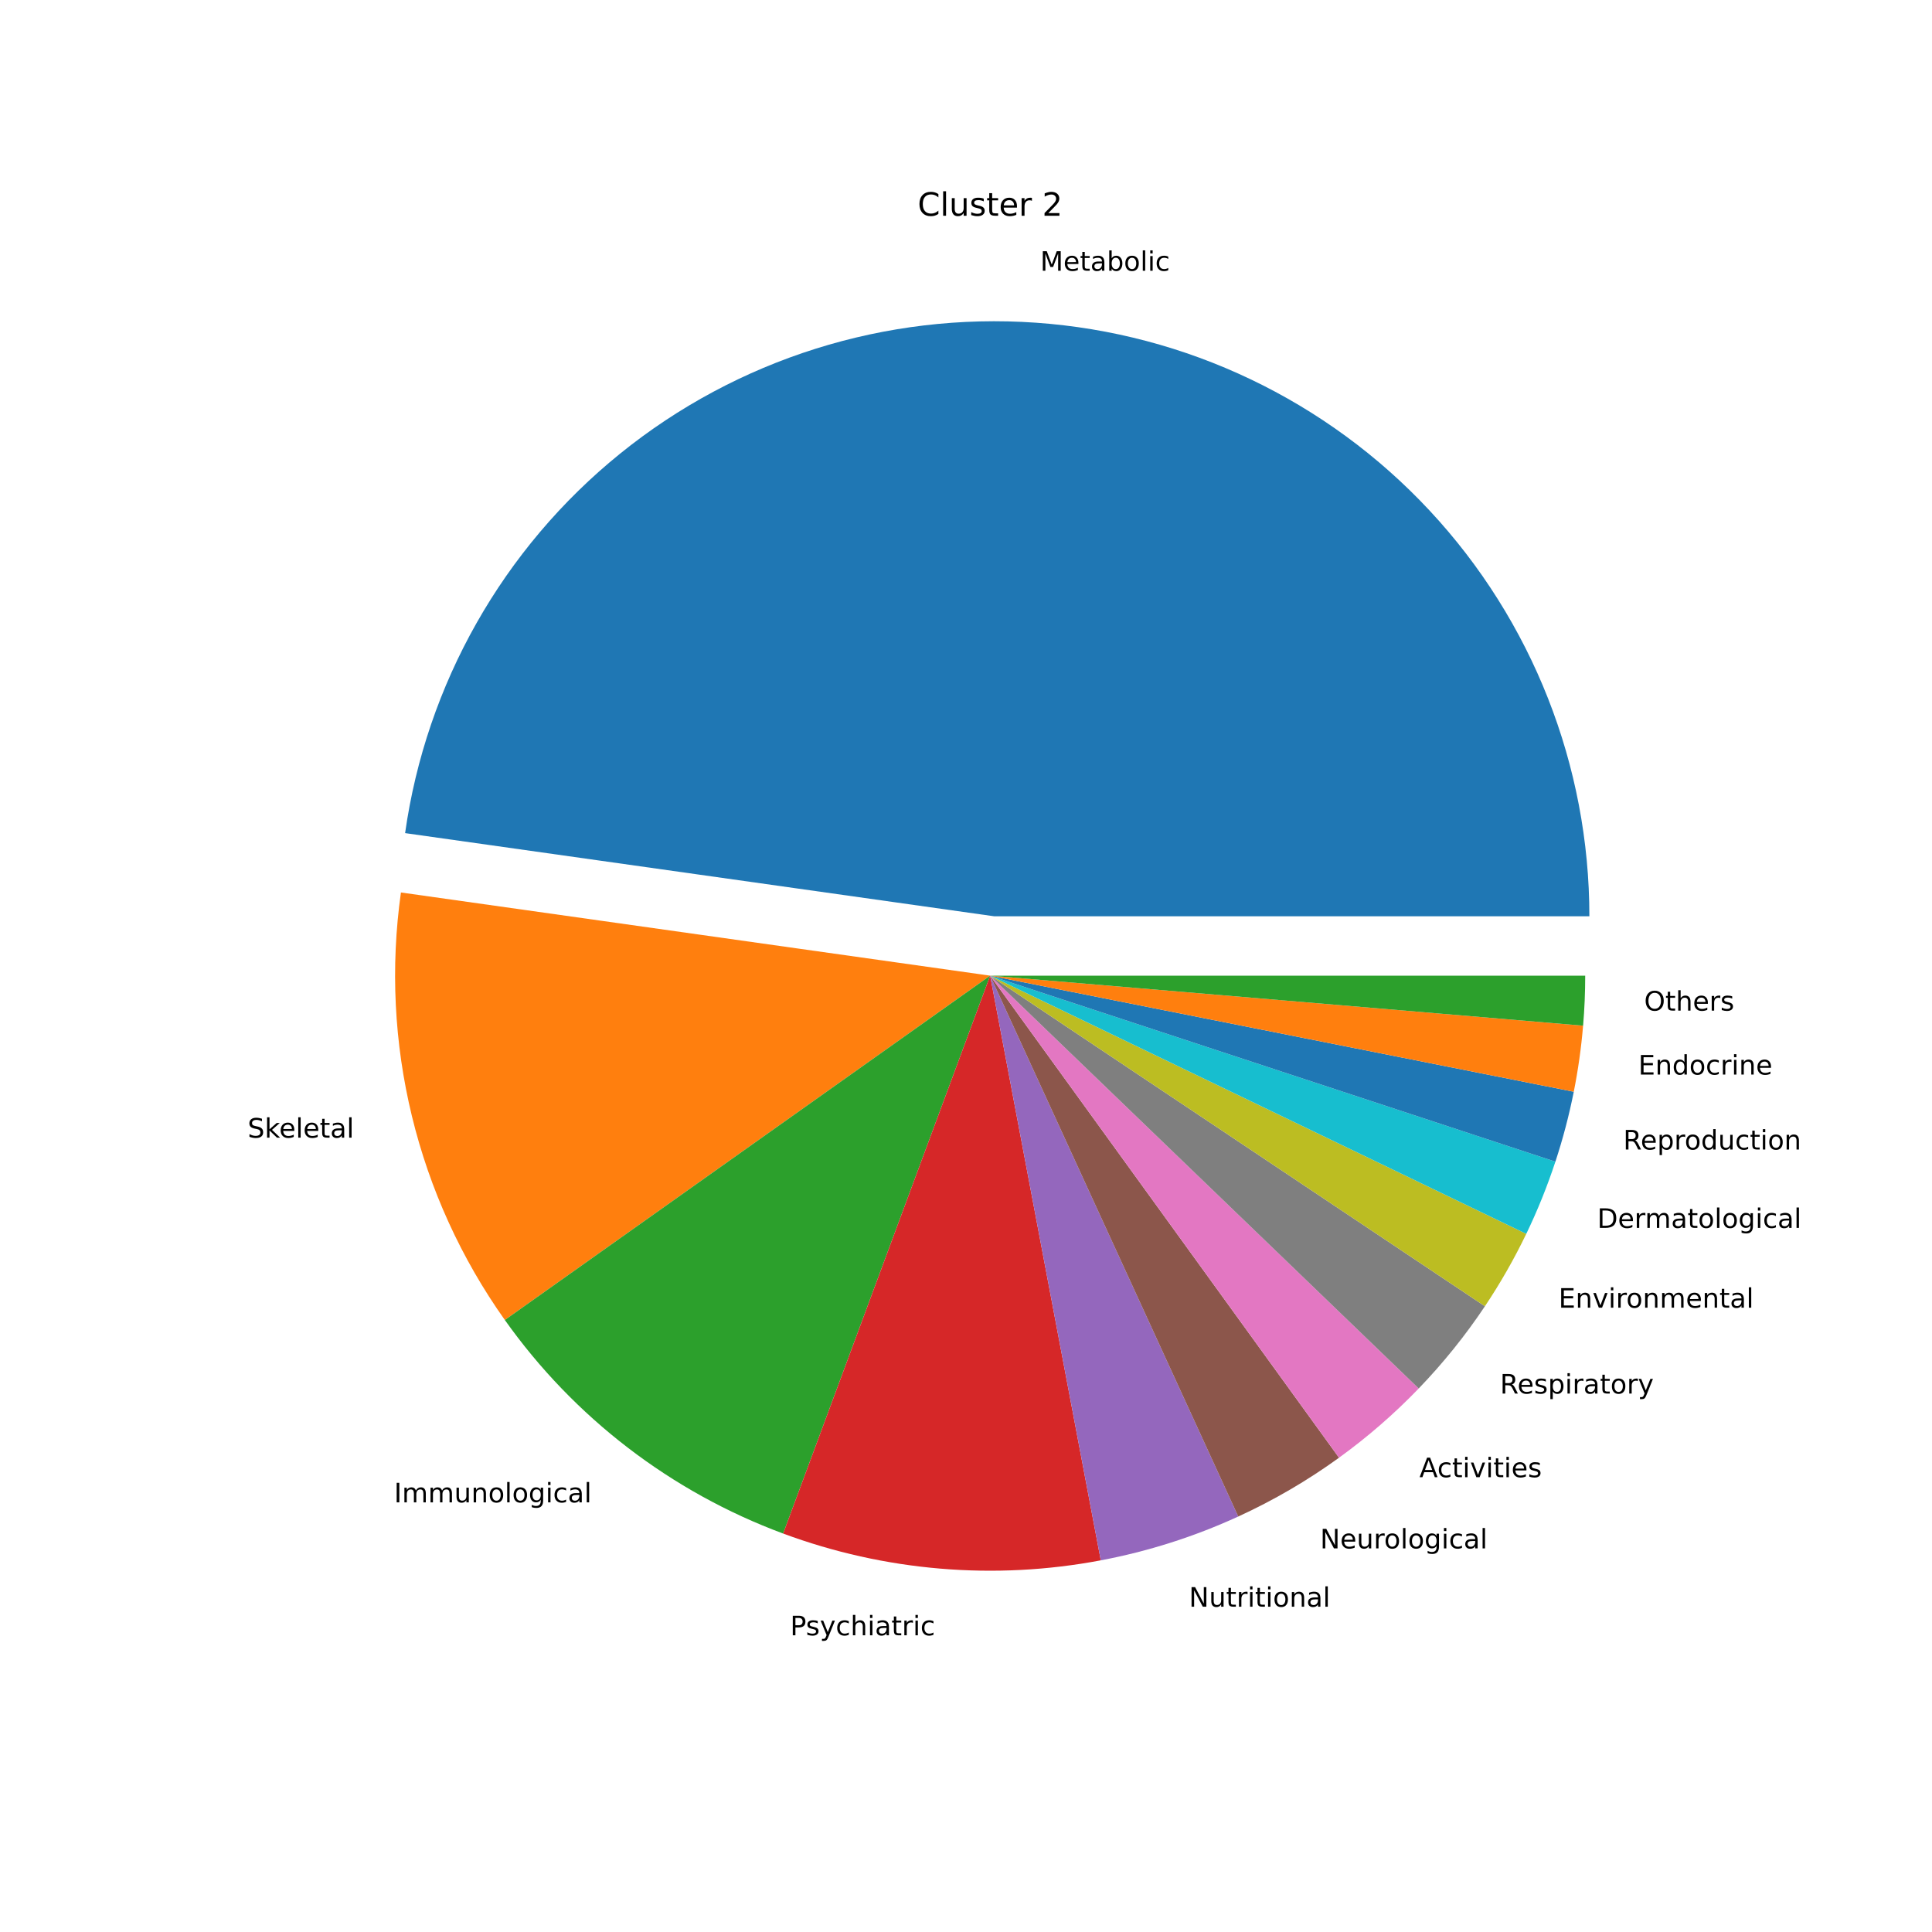
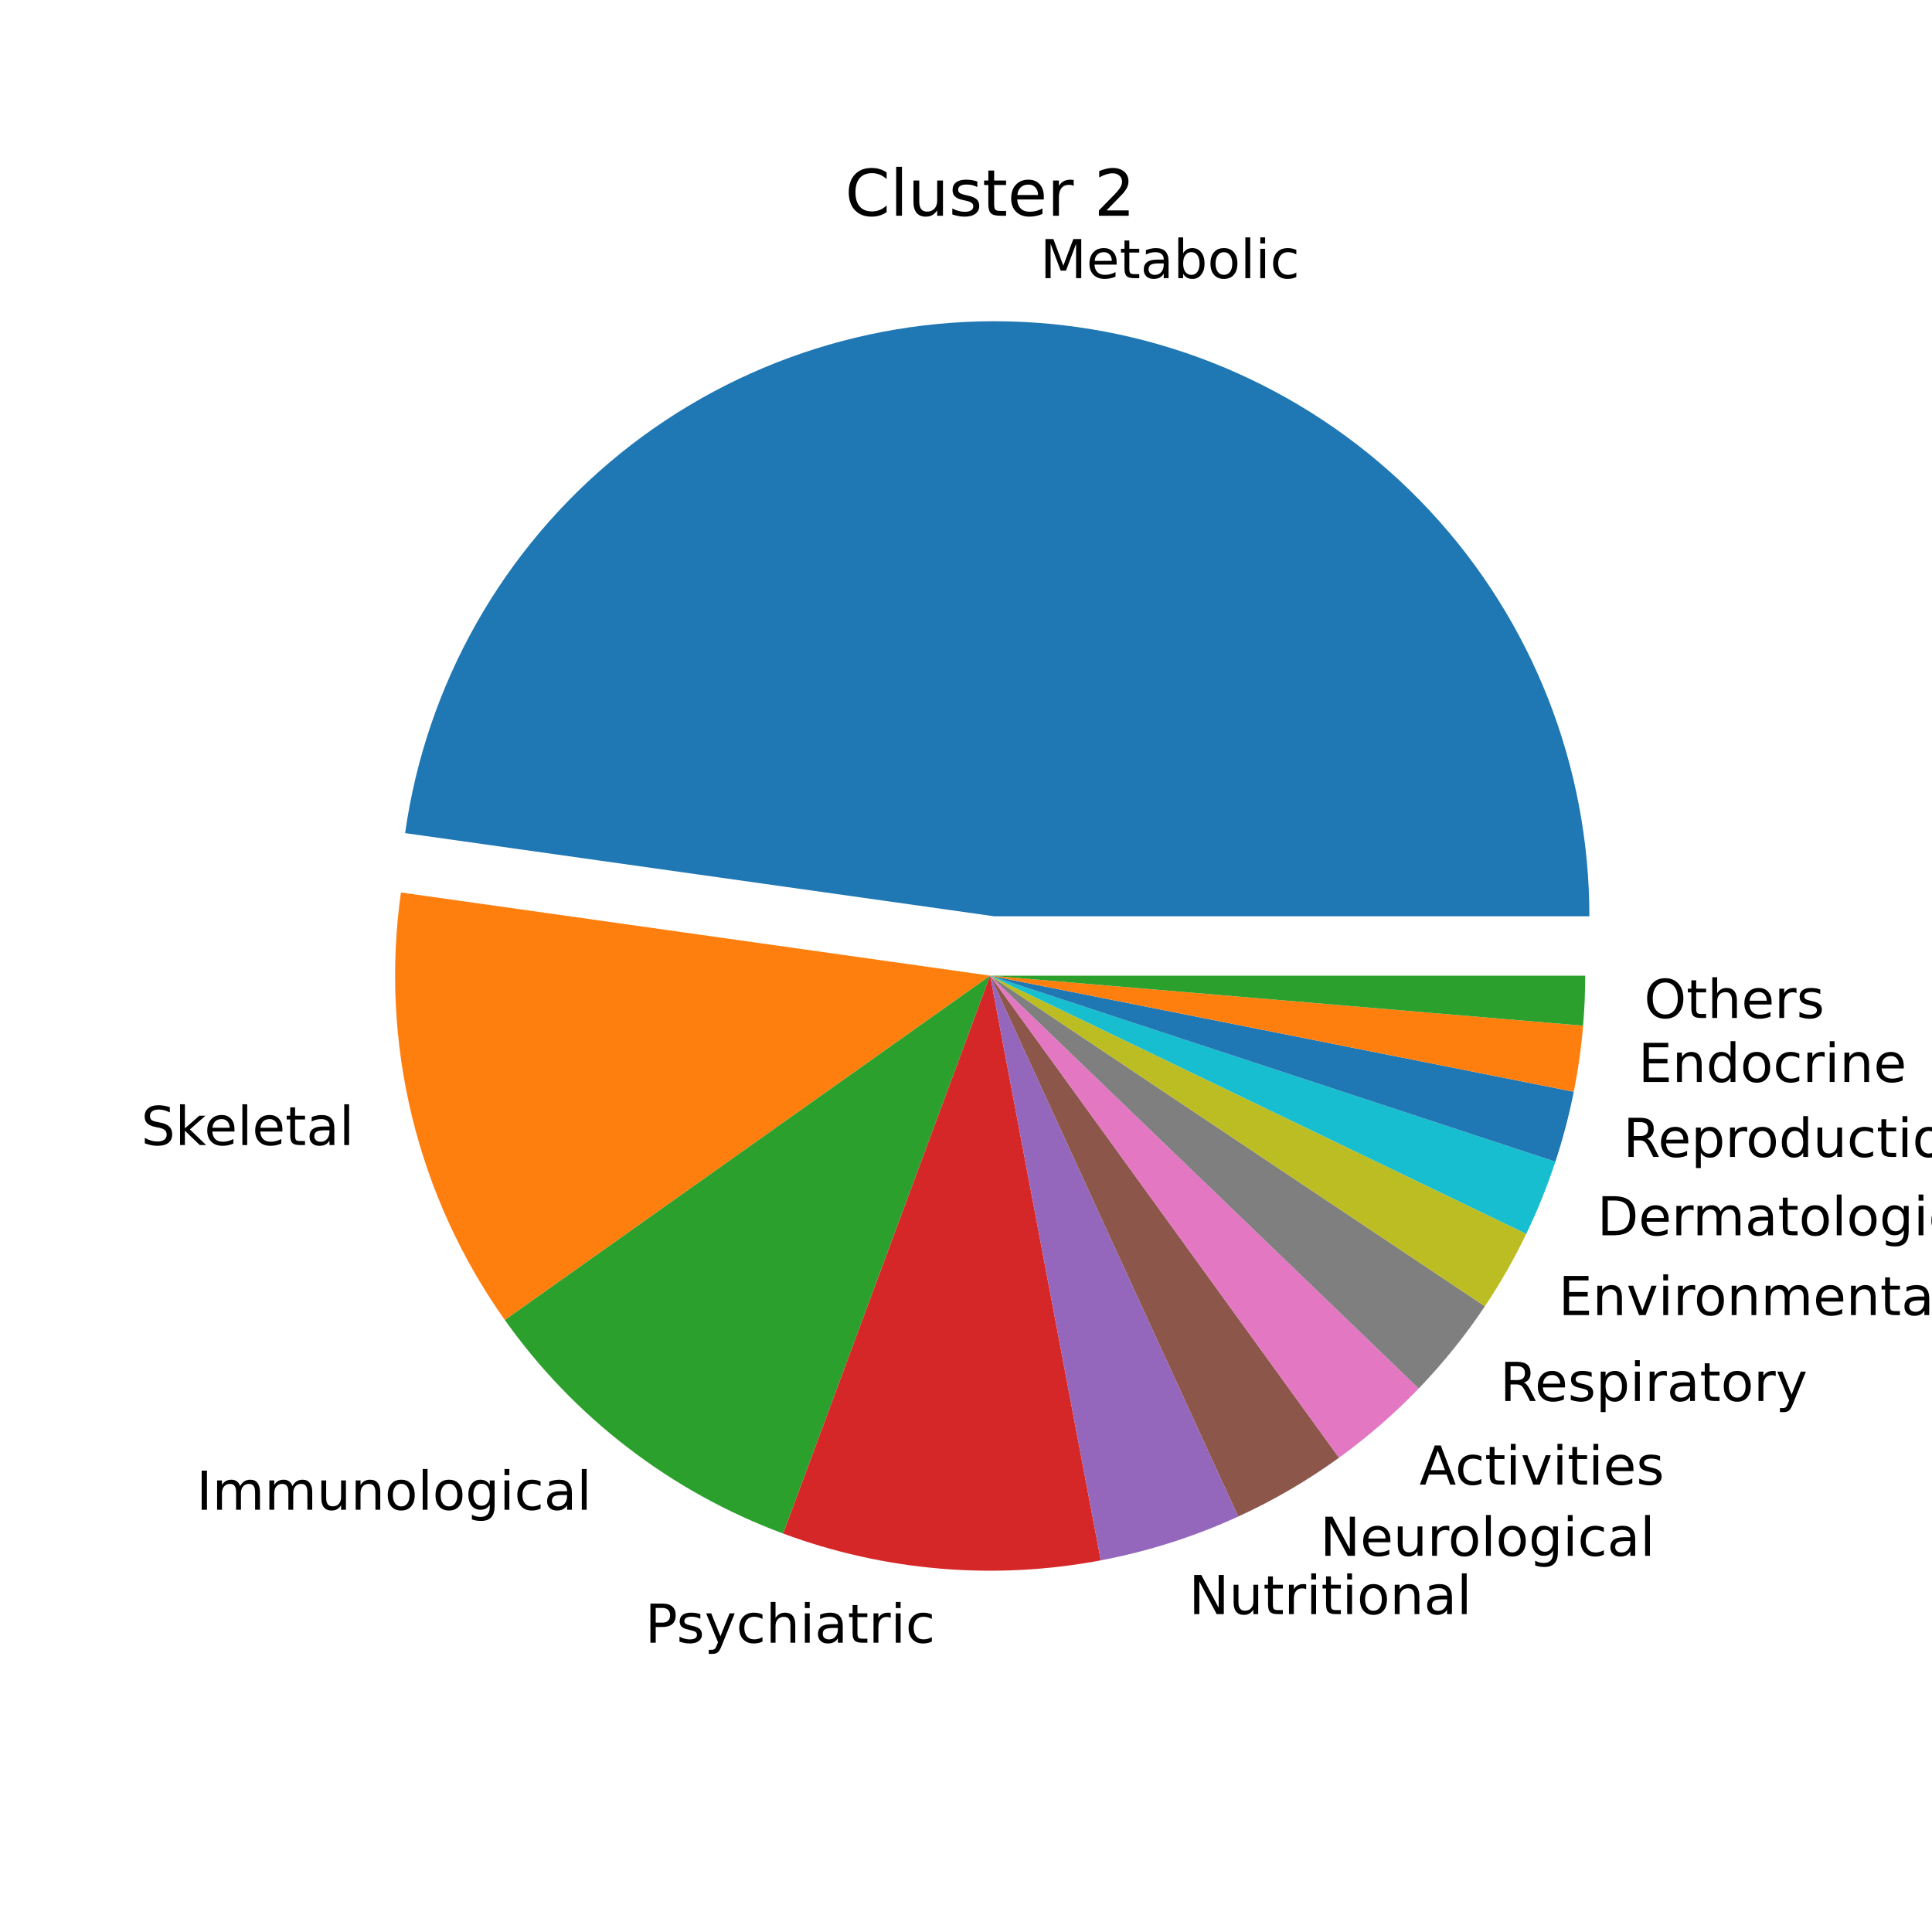
<svg xmlns="http://www.w3.org/2000/svg" xmlns:xlink="http://www.w3.org/1999/xlink" width="720pt" height="720pt" viewBox="0 0 720 720" version="1.1">
  <defs>
    <style type="text/css">*{stroke-linejoin: round; stroke-linecap: butt}</style>
  </defs>
  <g id="figure_1">
    <g id="patch_1">
      <path d="M 0 720 L 720 720  L 720 0  L 0 0  z " style="fill: #ffffff" />
    </g>
    <g id="axes_1">
      <g id="patch_2">
        <path d="M 592.314 341.479 C 592.314 285.372 571.021 231.304 532.762 190.264  C 494.504 149.224 442.061 124.195 386.092 120.264  C 330.123 116.332 274.696 133.785 231.076 169.073  C 187.457 204.362 158.814 254.923 150.971 310.479  L 370.554 341.479  L 592.314 341.479  z " style="fill: #1f77b4" />
      </g>
      <g id="patch_3">
        <path d="M 149.417 332.6 C 145.493 360.399 146.883 388.693 153.513 415.973  C 160.144 443.254 171.895 469.029 188.141 491.926  L 369 363.6  L 149.417 332.6  z " style="fill: #ff7f0e" />
      </g>
      <g id="patch_4">
        <path d="M 188.141 491.926 C 200.963 509.997 216.422 526.045 234.001 539.534  C 251.58 553.023 271.082 563.801 291.856 571.509  L 369 363.6  L 188.141 491.926  z " style="fill: #2ca02c" />
      </g>
      <g id="patch_5">
        <path d="M 291.856 571.509 C 310.676 578.493 330.358 582.888 350.361 584.575  C 370.364 586.263 390.504 585.226 410.228 581.494  L 369 363.6  L 291.856 571.509  z " style="fill: #d62728" />
      </g>
      <g id="patch_6">
        <path d="M 410.228 581.494 C 419.059 579.823 427.78 577.617 436.343 574.887  C 444.907 572.158 453.296 568.911 461.465 565.163  L 369 363.6  L 410.228 581.494  z " style="fill: #9467bd" />
      </g>
      <g id="patch_7">
        <path d="M 461.465 565.163 C 468.063 562.137 474.508 558.788 480.777 555.129  C 487.046 551.471 493.131 547.507 499.012 543.251  L 369 363.6  L 461.465 565.163  z " style="fill: #8c564b" />
      </g>
      <g id="patch_8">
        <path d="M 499.012 543.251 C 504.332 539.401 509.478 535.317 514.435 531.01  C 519.393 526.703 524.157 522.178 528.713 517.448  L 369 363.6  L 499.012 543.251  z " style="fill: #e377c2" />
      </g>
      <g id="patch_9">
        <path d="M 528.713 517.448 C 533.269 512.719 537.612 507.789 541.731 502.674  C 545.849 497.559 549.738 492.264 553.387 486.803  L 369 363.6  L 528.713 517.448  z " style="fill: #7f7f7f" />
      </g>
      <g id="patch_10">
        <path d="M 553.387 486.803 C 556.267 482.493 558.995 478.083 561.566 473.581  C 564.137 469.079 566.55 464.489 568.799 459.818  L 369 363.6  L 553.387 486.803  z " style="fill: #bcbd22" />
      </g>
      <g id="patch_11">
        <path d="M 568.799 459.818 C 570.898 455.459 572.854 451.032 574.664 446.545  C 576.474 442.057 578.136 437.512 579.649 432.916  L 369 363.6  L 568.799 459.818  z " style="fill: #17becf" />
      </g>
      <g id="patch_12">
        <path d="M 579.649 432.916 C 581.053 428.648 582.327 424.339 583.47 419.994  C 584.612 415.649 585.622 411.27 586.499 406.863  L 369 363.6  L 579.649 432.916  z " style="fill: #1f77b4" />
      </g>
      <g id="patch_13">
        <path d="M 586.499 406.863 C 587.308 402.796 588.003 398.706 588.583 394.6  C 589.162 390.493 589.627 386.372 589.975 382.239  L 369 363.6  L 586.499 406.863  z " style="fill: #ff7f0e" />
      </g>
      <g id="patch_14">
        <path d="M 589.975 382.239 C 590.237 379.14 590.433 376.035 590.564 372.928  C 590.695 369.82 590.76 366.71 590.76 363.6  L 369 363.6  L 589.975 382.239  z " style="fill: #2ca02c" />
      </g>
      <g id="matplotlib.axis_1" />
      <g id="matplotlib.axis_2" />
      <g id="text_1">
-         <g transform="translate(387.6458 100.9014)scale(0.1 -0.1)">
+         <g transform="translate(387.6458 103.6608)scale(0.2 -0.2)">
          <defs>
            <path id="DejaVuSans-4d" d="M 628 4666 L 1569 4666  L 2759 1491  L 3956 4666  L 4897 4666  L 4897 0  L 4281 0  L 4281 4097  L 3078 897  L 2444 897  L 1241 4097  L 1241 0  L 628 0  L 628 4666  z " transform="scale(0.015625)" />
            <path id="DejaVuSans-65" d="M 3597 1894 L 3597 1613  L 953 1613  Q 991 1019 1311 708  Q 1631 397 2203 397  Q 2534 397 2845 478  Q 3156 559 3463 722  L 3463 178  Q 3153 47 2828 -22  Q 2503 -91 2169 -91  Q 1331 -91 842 396  Q 353 884 353 1716  Q 353 2575 817 3079  Q 1281 3584 2069 3584  Q 2775 3584 3186 3129  Q 3597 2675 3597 1894  z M 3022 2063  Q 3016 2534 2758 2815  Q 2500 3097 2075 3097  Q 1594 3097 1305 2825  Q 1016 2553 972 2059  L 3022 2063  z " transform="scale(0.015625)" />
            <path id="DejaVuSans-74" d="M 1172 4494 L 1172 3500  L 2356 3500  L 2356 3053  L 1172 3053  L 1172 1153  Q 1172 725 1289 603  Q 1406 481 1766 481  L 2356 481  L 2356 0  L 1766 0  Q 1100 0 847 248  Q 594 497 594 1153  L 594 3053  L 172 3053  L 172 3500  L 594 3500  L 594 4494  L 1172 4494  z " transform="scale(0.015625)" />
            <path id="DejaVuSans-61" d="M 2194 1759 Q 1497 1759 1228 1600  Q 959 1441 959 1056  Q 959 750 1161 570  Q 1363 391 1709 391  Q 2188 391 2477 730  Q 2766 1069 2766 1631  L 2766 1759  L 2194 1759  z M 3341 1997  L 3341 0  L 2766 0  L 2766 531  Q 2569 213 2275 61  Q 1981 -91 1556 -91  Q 1019 -91 701 211  Q 384 513 384 1019  Q 384 1609 779 1909  Q 1175 2209 1959 2209  L 2766 2209  L 2766 2266  Q 2766 2663 2505 2880  Q 2244 3097 1772 3097  Q 1472 3097 1187 3025  Q 903 2953 641 2809  L 641 3341  Q 956 3463 1253 3523  Q 1550 3584 1831 3584  Q 2591 3584 2966 3190  Q 3341 2797 3341 1997  z " transform="scale(0.015625)" />
            <path id="DejaVuSans-62" d="M 3116 1747 Q 3116 2381 2855 2742  Q 2594 3103 2138 3103  Q 1681 3103 1420 2742  Q 1159 2381 1159 1747  Q 1159 1113 1420 752  Q 1681 391 2138 391  Q 2594 391 2855 752  Q 3116 1113 3116 1747  z M 1159 2969  Q 1341 3281 1617 3432  Q 1894 3584 2278 3584  Q 2916 3584 3314 3078  Q 3713 2572 3713 1747  Q 3713 922 3314 415  Q 2916 -91 2278 -91  Q 1894 -91 1617 61  Q 1341 213 1159 525  L 1159 0  L 581 0  L 581 4863  L 1159 4863  L 1159 2969  z " transform="scale(0.015625)" />
            <path id="DejaVuSans-6f" d="M 1959 3097 Q 1497 3097 1228 2736  Q 959 2375 959 1747  Q 959 1119 1226 758  Q 1494 397 1959 397  Q 2419 397 2687 759  Q 2956 1122 2956 1747  Q 2956 2369 2687 2733  Q 2419 3097 1959 3097  z M 1959 3584  Q 2709 3584 3137 3096  Q 3566 2609 3566 1747  Q 3566 888 3137 398  Q 2709 -91 1959 -91  Q 1206 -91 779 398  Q 353 888 353 1747  Q 353 2609 779 3096  Q 1206 3584 1959 3584  z " transform="scale(0.015625)" />
            <path id="DejaVuSans-6c" d="M 603 4863 L 1178 4863  L 1178 0  L 603 0  L 603 4863  z " transform="scale(0.015625)" />
            <path id="DejaVuSans-69" d="M 603 3500 L 1178 3500  L 1178 0  L 603 0  L 603 3500  z M 603 4863  L 1178 4863  L 1178 4134  L 603 4134  L 603 4863  z " transform="scale(0.015625)" />
            <path id="DejaVuSans-63" d="M 3122 3366 L 3122 2828  Q 2878 2963 2633 3030  Q 2388 3097 2138 3097  Q 1578 3097 1268 2742  Q 959 2388 959 1747  Q 959 1106 1268 751  Q 1578 397 2138 397  Q 2388 397 2633 464  Q 2878 531 3122 666  L 3122 134  Q 2881 22 2623 -34  Q 2366 -91 2075 -91  Q 1284 -91 818 406  Q 353 903 353 1747  Q 353 2603 823 3093  Q 1294 3584 2113 3584  Q 2378 3584 2631 3529  Q 2884 3475 3122 3366  z " transform="scale(0.015625)" />
          </defs>
          <use xlink:href="#DejaVuSans-4d" />
          <use xlink:href="#DejaVuSans-65" x="86.279" />
          <use xlink:href="#DejaVuSans-74" x="147.803" />
          <use xlink:href="#DejaVuSans-61" x="187.012" />
          <use xlink:href="#DejaVuSans-62" x="248.291" />
          <use xlink:href="#DejaVuSans-6f" x="311.768" />
          <use xlink:href="#DejaVuSans-6c" x="372.949" />
          <use xlink:href="#DejaVuSans-69" x="400.732" />
          <use xlink:href="#DejaVuSans-63" x="428.516" />
        </g>
      </g>
      <g id="text_2">
-         <g transform="translate(92.27714 423.9702)scale(0.1 -0.1)">
+         <g transform="translate(52.58964 426.7296)scale(0.2 -0.2)">
          <defs>
            <path id="DejaVuSans-53" d="M 3425 4513 L 3425 3897  Q 3066 4069 2747 4153  Q 2428 4238 2131 4238  Q 1616 4238 1336 4038  Q 1056 3838 1056 3469  Q 1056 3159 1242 3001  Q 1428 2844 1947 2747  L 2328 2669  Q 3034 2534 3370 2195  Q 3706 1856 3706 1288  Q 3706 609 3251 259  Q 2797 -91 1919 -91  Q 1588 -91 1214 -16  Q 841 59 441 206  L 441 856  Q 825 641 1194 531  Q 1563 422 1919 422  Q 2459 422 2753 634  Q 3047 847 3047 1241  Q 3047 1584 2836 1778  Q 2625 1972 2144 2069  L 1759 2144  Q 1053 2284 737 2584  Q 422 2884 422 3419  Q 422 4038 858 4394  Q 1294 4750 2059 4750  Q 2388 4750 2728 4690  Q 3069 4631 3425 4513  z " transform="scale(0.015625)" />
            <path id="DejaVuSans-6b" d="M 581 4863 L 1159 4863  L 1159 1991  L 2875 3500  L 3609 3500  L 1753 1863  L 3688 0  L 2938 0  L 1159 1709  L 1159 0  L 581 0  L 581 4863  z " transform="scale(0.015625)" />
          </defs>
          <use xlink:href="#DejaVuSans-53" />
          <use xlink:href="#DejaVuSans-6b" x="63.477" />
          <use xlink:href="#DejaVuSans-65" x="117.762" />
          <use xlink:href="#DejaVuSans-6c" x="179.285" />
          <use xlink:href="#DejaVuSans-65" x="207.068" />
          <use xlink:href="#DejaVuSans-74" x="268.592" />
          <use xlink:href="#DejaVuSans-61" x="307.801" />
          <use xlink:href="#DejaVuSans-6c" x="369.08" />
        </g>
      </g>
      <g id="text_3">
-         <g transform="translate(146.848 559.8868)scale(0.1 -0.1)">
+         <g transform="translate(73.19492 562.6462)scale(0.2 -0.2)">
          <defs>
            <path id="DejaVuSans-49" d="M 628 4666 L 1259 4666  L 1259 0  L 628 0  L 628 4666  z " transform="scale(0.015625)" />
            <path id="DejaVuSans-6d" d="M 3328 2828 Q 3544 3216 3844 3400  Q 4144 3584 4550 3584  Q 5097 3584 5394 3201  Q 5691 2819 5691 2113  L 5691 0  L 5113 0  L 5113 2094  Q 5113 2597 4934 2840  Q 4756 3084 4391 3084  Q 3944 3084 3684 2787  Q 3425 2491 3425 1978  L 3425 0  L 2847 0  L 2847 2094  Q 2847 2600 2669 2842  Q 2491 3084 2119 3084  Q 1678 3084 1418 2786  Q 1159 2488 1159 1978  L 1159 0  L 581 0  L 581 3500  L 1159 3500  L 1159 2956  Q 1356 3278 1631 3431  Q 1906 3584 2284 3584  Q 2666 3584 2933 3390  Q 3200 3197 3328 2828  z " transform="scale(0.015625)" />
            <path id="DejaVuSans-75" d="M 544 1381 L 544 3500  L 1119 3500  L 1119 1403  Q 1119 906 1312 657  Q 1506 409 1894 409  Q 2359 409 2629 706  Q 2900 1003 2900 1516  L 2900 3500  L 3475 3500  L 3475 0  L 2900 0  L 2900 538  Q 2691 219 2414 64  Q 2138 -91 1772 -91  Q 1169 -91 856 284  Q 544 659 544 1381  z M 1991 3584  L 1991 3584  z " transform="scale(0.015625)" />
            <path id="DejaVuSans-6e" d="M 3513 2113 L 3513 0  L 2938 0  L 2938 2094  Q 2938 2591 2744 2837  Q 2550 3084 2163 3084  Q 1697 3084 1428 2787  Q 1159 2491 1159 1978  L 1159 0  L 581 0  L 581 3500  L 1159 3500  L 1159 2956  Q 1366 3272 1645 3428  Q 1925 3584 2291 3584  Q 2894 3584 3203 3211  Q 3513 2838 3513 2113  z " transform="scale(0.015625)" />
            <path id="DejaVuSans-67" d="M 2906 1791 Q 2906 2416 2648 2759  Q 2391 3103 1925 3103  Q 1463 3103 1205 2759  Q 947 2416 947 1791  Q 947 1169 1205 825  Q 1463 481 1925 481  Q 2391 481 2648 825  Q 2906 1169 2906 1791  z M 3481 434  Q 3481 -459 3084 -895  Q 2688 -1331 1869 -1331  Q 1566 -1331 1297 -1286  Q 1028 -1241 775 -1147  L 775 -588  Q 1028 -725 1275 -790  Q 1522 -856 1778 -856  Q 2344 -856 2625 -561  Q 2906 -266 2906 331  L 2906 616  Q 2728 306 2450 153  Q 2172 0 1784 0  Q 1141 0 747 490  Q 353 981 353 1791  Q 353 2603 747 3093  Q 1141 3584 1784 3584  Q 2172 3584 2450 3431  Q 2728 3278 2906 2969  L 2906 3500  L 3481 3500  L 3481 434  z " transform="scale(0.015625)" />
          </defs>
          <use xlink:href="#DejaVuSans-49" />
          <use xlink:href="#DejaVuSans-6d" x="29.492" />
          <use xlink:href="#DejaVuSans-6d" x="126.904" />
          <use xlink:href="#DejaVuSans-75" x="224.316" />
          <use xlink:href="#DejaVuSans-6e" x="287.695" />
          <use xlink:href="#DejaVuSans-6f" x="351.074" />
          <use xlink:href="#DejaVuSans-6c" x="412.256" />
          <use xlink:href="#DejaVuSans-6f" x="440.039" />
          <use xlink:href="#DejaVuSans-67" x="501.221" />
          <use xlink:href="#DejaVuSans-69" x="564.697" />
          <use xlink:href="#DejaVuSans-63" x="592.48" />
          <use xlink:href="#DejaVuSans-61" x="647.461" />
          <use xlink:href="#DejaVuSans-6c" x="708.74" />
        </g>
      </g>
      <g id="text_4">
-         <g transform="translate(294.4642 609.4322)scale(0.1 -0.1)">
+         <g transform="translate(240.4314 612.1916)scale(0.2 -0.2)">
          <defs>
            <path id="DejaVuSans-50" d="M 1259 4147 L 1259 2394  L 2053 2394  Q 2494 2394 2734 2622  Q 2975 2850 2975 3272  Q 2975 3691 2734 3919  Q 2494 4147 2053 4147  L 1259 4147  z M 628 4666  L 2053 4666  Q 2838 4666 3239 4311  Q 3641 3956 3641 3272  Q 3641 2581 3239 2228  Q 2838 1875 2053 1875  L 1259 1875  L 1259 0  L 628 0  L 628 4666  z " transform="scale(0.015625)" />
            <path id="DejaVuSans-73" d="M 2834 3397 L 2834 2853  Q 2591 2978 2328 3040  Q 2066 3103 1784 3103  Q 1356 3103 1142 2972  Q 928 2841 928 2578  Q 928 2378 1081 2264  Q 1234 2150 1697 2047  L 1894 2003  Q 2506 1872 2764 1633  Q 3022 1394 3022 966  Q 3022 478 2636 193  Q 2250 -91 1575 -91  Q 1294 -91 989 -36  Q 684 19 347 128  L 347 722  Q 666 556 975 473  Q 1284 391 1588 391  Q 1994 391 2212 530  Q 2431 669 2431 922  Q 2431 1156 2273 1281  Q 2116 1406 1581 1522  L 1381 1569  Q 847 1681 609 1914  Q 372 2147 372 2553  Q 372 3047 722 3315  Q 1072 3584 1716 3584  Q 2034 3584 2315 3537  Q 2597 3491 2834 3397  z " transform="scale(0.015625)" />
            <path id="DejaVuSans-79" d="M 2059 -325 Q 1816 -950 1584 -1140  Q 1353 -1331 966 -1331  L 506 -1331  L 506 -850  L 844 -850  Q 1081 -850 1212 -737  Q 1344 -625 1503 -206  L 1606 56  L 191 3500  L 800 3500  L 1894 763  L 2988 3500  L 3597 3500  L 2059 -325  z " transform="scale(0.015625)" />
            <path id="DejaVuSans-68" d="M 3513 2113 L 3513 0  L 2938 0  L 2938 2094  Q 2938 2591 2744 2837  Q 2550 3084 2163 3084  Q 1697 3084 1428 2787  Q 1159 2491 1159 1978  L 1159 0  L 581 0  L 581 4863  L 1159 4863  L 1159 2956  Q 1366 3272 1645 3428  Q 1925 3584 2291 3584  Q 2894 3584 3203 3211  Q 3513 2838 3513 2113  z " transform="scale(0.015625)" />
            <path id="DejaVuSans-72" d="M 2631 2963 Q 2534 3019 2420 3045  Q 2306 3072 2169 3072  Q 1681 3072 1420 2755  Q 1159 2438 1159 1844  L 1159 0  L 581 0  L 581 3500  L 1159 3500  L 1159 2956  Q 1341 3275 1631 3429  Q 1922 3584 2338 3584  Q 2397 3584 2469 3576  Q 2541 3569 2628 3553  L 2631 2963  z " transform="scale(0.015625)" />
          </defs>
          <use xlink:href="#DejaVuSans-50" />
          <use xlink:href="#DejaVuSans-73" x="58.553" />
          <use xlink:href="#DejaVuSans-79" x="110.652" />
          <use xlink:href="#DejaVuSans-63" x="169.832" />
          <use xlink:href="#DejaVuSans-68" x="224.812" />
          <use xlink:href="#DejaVuSans-69" x="288.191" />
          <use xlink:href="#DejaVuSans-61" x="315.975" />
          <use xlink:href="#DejaVuSans-74" x="377.254" />
          <use xlink:href="#DejaVuSans-72" x="416.463" />
          <use xlink:href="#DejaVuSans-69" x="457.576" />
          <use xlink:href="#DejaVuSans-63" x="485.359" />
        </g>
      </g>
      <g id="text_5">
-         <g transform="translate(443.0777 598.7755)scale(0.1 -0.1)">
+         <g transform="translate(443.0777 601.5349)scale(0.2 -0.2)">
          <defs>
            <path id="DejaVuSans-4e" d="M 628 4666 L 1478 4666  L 3547 763  L 3547 4666  L 4159 4666  L 4159 0  L 3309 0  L 1241 3903  L 1241 0  L 628 0  L 628 4666  z " transform="scale(0.015625)" />
          </defs>
          <use xlink:href="#DejaVuSans-4e" />
          <use xlink:href="#DejaVuSans-75" x="74.805" />
          <use xlink:href="#DejaVuSans-74" x="138.184" />
          <use xlink:href="#DejaVuSans-72" x="177.393" />
          <use xlink:href="#DejaVuSans-69" x="218.506" />
          <use xlink:href="#DejaVuSans-74" x="246.289" />
          <use xlink:href="#DejaVuSans-69" x="285.498" />
          <use xlink:href="#DejaVuSans-6f" x="313.281" />
          <use xlink:href="#DejaVuSans-6e" x="374.463" />
          <use xlink:href="#DejaVuSans-61" x="437.842" />
          <use xlink:href="#DejaVuSans-6c" x="499.121" />
        </g>
      </g>
      <g id="text_6">
-         <g transform="translate(491.9543 577.0416)scale(0.1 -0.1)">
+         <g transform="translate(491.9543 579.801)scale(0.2 -0.2)">
          <use xlink:href="#DejaVuSans-4e" />
          <use xlink:href="#DejaVuSans-65" x="74.805" />
          <use xlink:href="#DejaVuSans-75" x="136.328" />
          <use xlink:href="#DejaVuSans-72" x="199.707" />
          <use xlink:href="#DejaVuSans-6f" x="238.57" />
          <use xlink:href="#DejaVuSans-6c" x="299.752" />
          <use xlink:href="#DejaVuSans-6f" x="327.535" />
          <use xlink:href="#DejaVuSans-67" x="388.717" />
          <use xlink:href="#DejaVuSans-69" x="452.193" />
          <use xlink:href="#DejaVuSans-63" x="479.977" />
          <use xlink:href="#DejaVuSans-61" x="534.957" />
          <use xlink:href="#DejaVuSans-6c" x="596.236" />
        </g>
      </g>
      <g id="text_7">
-         <g transform="translate(528.979 550.5101)scale(0.1 -0.1)">
+         <g transform="translate(528.979 553.2695)scale(0.2 -0.2)">
          <defs>
            <path id="DejaVuSans-41" d="M 2188 4044 L 1331 1722  L 3047 1722  L 2188 4044  z M 1831 4666  L 2547 4666  L 4325 0  L 3669 0  L 3244 1197  L 1141 1197  L 716 0  L 50 0  L 1831 4666  z " transform="scale(0.015625)" />
            <path id="DejaVuSans-76" d="M 191 3500 L 800 3500  L 1894 563  L 2988 3500  L 3597 3500  L 2284 0  L 1503 0  L 191 3500  z " transform="scale(0.015625)" />
          </defs>
          <use xlink:href="#DejaVuSans-41" />
          <use xlink:href="#DejaVuSans-63" x="66.658" />
          <use xlink:href="#DejaVuSans-74" x="121.639" />
          <use xlink:href="#DejaVuSans-69" x="160.848" />
          <use xlink:href="#DejaVuSans-76" x="188.631" />
          <use xlink:href="#DejaVuSans-69" x="247.811" />
          <use xlink:href="#DejaVuSans-74" x="275.594" />
          <use xlink:href="#DejaVuSans-69" x="314.803" />
          <use xlink:href="#DejaVuSans-65" x="342.586" />
          <use xlink:href="#DejaVuSans-73" x="404.109" />
        </g>
      </g>
      <g id="text_8">
-         <g transform="translate(559.0037 519.3409)scale(0.1 -0.1)">
+         <g transform="translate(559.0037 522.1003)scale(0.2 -0.2)">
          <defs>
            <path id="DejaVuSans-52" d="M 2841 2188 Q 3044 2119 3236 1894  Q 3428 1669 3622 1275  L 4263 0  L 3584 0  L 2988 1197  Q 2756 1666 2539 1819  Q 2322 1972 1947 1972  L 1259 1972  L 1259 0  L 628 0  L 628 4666  L 2053 4666  Q 2853 4666 3247 4331  Q 3641 3997 3641 3322  Q 3641 2881 3436 2590  Q 3231 2300 2841 2188  z M 1259 4147  L 1259 2491  L 2053 2491  Q 2509 2491 2742 2702  Q 2975 2913 2975 3322  Q 2975 3731 2742 3939  Q 2509 4147 2053 4147  L 1259 4147  z " transform="scale(0.015625)" />
            <path id="DejaVuSans-70" d="M 1159 525 L 1159 -1331  L 581 -1331  L 581 3500  L 1159 3500  L 1159 2969  Q 1341 3281 1617 3432  Q 1894 3584 2278 3584  Q 2916 3584 3314 3078  Q 3713 2572 3713 1747  Q 3713 922 3314 415  Q 2916 -91 2278 -91  Q 1894 -91 1617 61  Q 1341 213 1159 525  z M 3116 1747  Q 3116 2381 2855 2742  Q 2594 3103 2138 3103  Q 1681 3103 1420 2742  Q 1159 2381 1159 1747  Q 1159 1113 1420 752  Q 1681 391 2138 391  Q 2594 391 2855 752  Q 3116 1113 3116 1747  z " transform="scale(0.015625)" />
          </defs>
          <use xlink:href="#DejaVuSans-52" />
          <use xlink:href="#DejaVuSans-65" x="64.982" />
          <use xlink:href="#DejaVuSans-73" x="126.506" />
          <use xlink:href="#DejaVuSans-70" x="178.605" />
          <use xlink:href="#DejaVuSans-69" x="242.082" />
          <use xlink:href="#DejaVuSans-72" x="269.865" />
          <use xlink:href="#DejaVuSans-61" x="310.979" />
          <use xlink:href="#DejaVuSans-74" x="372.258" />
          <use xlink:href="#DejaVuSans-6f" x="411.467" />
          <use xlink:href="#DejaVuSans-72" x="472.648" />
          <use xlink:href="#DejaVuSans-79" x="513.762" />
        </g>
      </g>
      <g id="text_9">
-         <g transform="translate(580.8227 487.3384)scale(0.1 -0.1)">
+         <g transform="translate(580.8227 490.0978)scale(0.2 -0.2)">
          <defs>
            <path id="DejaVuSans-45" d="M 628 4666 L 3578 4666  L 3578 4134  L 1259 4134  L 1259 2753  L 3481 2753  L 3481 2222  L 1259 2222  L 1259 531  L 3634 531  L 3634 0  L 628 0  L 628 4666  z " transform="scale(0.015625)" />
          </defs>
          <use xlink:href="#DejaVuSans-45" />
          <use xlink:href="#DejaVuSans-6e" x="63.184" />
          <use xlink:href="#DejaVuSans-76" x="126.562" />
          <use xlink:href="#DejaVuSans-69" x="185.742" />
          <use xlink:href="#DejaVuSans-72" x="213.525" />
          <use xlink:href="#DejaVuSans-6f" x="252.389" />
          <use xlink:href="#DejaVuSans-6e" x="313.57" />
          <use xlink:href="#DejaVuSans-6d" x="376.949" />
          <use xlink:href="#DejaVuSans-65" x="474.361" />
          <use xlink:href="#DejaVuSans-6e" x="535.885" />
          <use xlink:href="#DejaVuSans-74" x="599.264" />
          <use xlink:href="#DejaVuSans-61" x="638.473" />
          <use xlink:href="#DejaVuSans-6c" x="699.752" />
        </g>
      </g>
      <g id="text_10">
-         <g transform="translate(595.2304 457.5984)scale(0.1 -0.1)">
+         <g transform="translate(595.2304 460.3578)scale(0.2 -0.2)">
          <defs>
            <path id="DejaVuSans-44" d="M 1259 4147 L 1259 519  L 2022 519  Q 2988 519 3436 956  Q 3884 1394 3884 2338  Q 3884 3275 3436 3711  Q 2988 4147 2022 4147  L 1259 4147  z M 628 4666  L 1925 4666  Q 3281 4666 3915 4102  Q 4550 3538 4550 2338  Q 4550 1131 3912 565  Q 3275 0 1925 0  L 628 0  L 628 4666  z " transform="scale(0.015625)" />
          </defs>
          <use xlink:href="#DejaVuSans-44" />
          <use xlink:href="#DejaVuSans-65" x="77.002" />
          <use xlink:href="#DejaVuSans-72" x="138.525" />
          <use xlink:href="#DejaVuSans-6d" x="177.889" />
          <use xlink:href="#DejaVuSans-61" x="275.301" />
          <use xlink:href="#DejaVuSans-74" x="336.58" />
          <use xlink:href="#DejaVuSans-6f" x="375.789" />
          <use xlink:href="#DejaVuSans-6c" x="436.971" />
          <use xlink:href="#DejaVuSans-6f" x="464.754" />
          <use xlink:href="#DejaVuSans-67" x="525.936" />
          <use xlink:href="#DejaVuSans-69" x="589.412" />
          <use xlink:href="#DejaVuSans-63" x="617.195" />
          <use xlink:href="#DejaVuSans-61" x="672.176" />
          <use xlink:href="#DejaVuSans-6c" x="733.455" />
        </g>
      </g>
      <g id="text_11">
-         <g transform="translate(604.9167 428.3924)scale(0.1 -0.1)">
+         <g transform="translate(604.9167 431.1518)scale(0.2 -0.2)">
          <defs>
            <path id="DejaVuSans-64" d="M 2906 2969 L 2906 4863  L 3481 4863  L 3481 0  L 2906 0  L 2906 525  Q 2725 213 2448 61  Q 2172 -91 1784 -91  Q 1150 -91 751 415  Q 353 922 353 1747  Q 353 2572 751 3078  Q 1150 3584 1784 3584  Q 2172 3584 2448 3432  Q 2725 3281 2906 2969  z M 947 1747  Q 947 1113 1208 752  Q 1469 391 1925 391  Q 2381 391 2643 752  Q 2906 1113 2906 1747  Q 2906 2381 2643 2742  Q 2381 3103 1925 3103  Q 1469 3103 1208 2742  Q 947 2381 947 1747  z " transform="scale(0.015625)" />
          </defs>
          <use xlink:href="#DejaVuSans-52" />
          <use xlink:href="#DejaVuSans-65" x="64.982" />
          <use xlink:href="#DejaVuSans-70" x="126.506" />
          <use xlink:href="#DejaVuSans-72" x="189.982" />
          <use xlink:href="#DejaVuSans-6f" x="228.846" />
          <use xlink:href="#DejaVuSans-64" x="290.027" />
          <use xlink:href="#DejaVuSans-75" x="353.504" />
          <use xlink:href="#DejaVuSans-63" x="416.883" />
          <use xlink:href="#DejaVuSans-74" x="471.863" />
          <use xlink:href="#DejaVuSans-69" x="511.072" />
          <use xlink:href="#DejaVuSans-6f" x="538.855" />
          <use xlink:href="#DejaVuSans-6e" x="600.037" />
        </g>
      </g>
      <g id="text_12">
-         <g transform="translate(610.5408 400.4593)scale(0.1 -0.1)">
+         <g transform="translate(610.5408 403.2186)scale(0.2 -0.2)">
          <use xlink:href="#DejaVuSans-45" />
          <use xlink:href="#DejaVuSans-6e" x="63.184" />
          <use xlink:href="#DejaVuSans-64" x="126.562" />
          <use xlink:href="#DejaVuSans-6f" x="190.039" />
          <use xlink:href="#DejaVuSans-63" x="251.221" />
          <use xlink:href="#DejaVuSans-72" x="306.201" />
          <use xlink:href="#DejaVuSans-69" x="347.314" />
          <use xlink:href="#DejaVuSans-6e" x="375.098" />
          <use xlink:href="#DejaVuSans-65" x="438.477" />
        </g>
      </g>
      <g id="text_13">
-         <g transform="translate(612.7201 376.6199)scale(0.1 -0.1)">
+         <g transform="translate(612.7201 379.3793)scale(0.2 -0.2)">
          <defs>
            <path id="DejaVuSans-4f" d="M 2522 4238 Q 1834 4238 1429 3725  Q 1025 3213 1025 2328  Q 1025 1447 1429 934  Q 1834 422 2522 422  Q 3209 422 3611 934  Q 4013 1447 4013 2328  Q 4013 3213 3611 3725  Q 3209 4238 2522 4238  z M 2522 4750  Q 3503 4750 4090 4092  Q 4678 3434 4678 2328  Q 4678 1225 4090 567  Q 3503 -91 2522 -91  Q 1538 -91 948 565  Q 359 1222 359 2328  Q 359 3434 948 4092  Q 1538 4750 2522 4750  z " transform="scale(0.015625)" />
          </defs>
          <use xlink:href="#DejaVuSans-4f" />
          <use xlink:href="#DejaVuSans-74" x="78.711" />
          <use xlink:href="#DejaVuSans-68" x="117.92" />
          <use xlink:href="#DejaVuSans-65" x="181.299" />
          <use xlink:href="#DejaVuSans-72" x="242.822" />
          <use xlink:href="#DejaVuSans-73" x="283.936" />
        </g>
      </g>
      <g id="text_14">
-         <g transform="translate(341.9803 80.4)scale(0.12 -0.12)">
+         <g transform="translate(314.9606 80.4)scale(0.24 -0.24)">
          <defs>
            <path id="DejaVuSans-43" d="M 4122 4306 L 4122 3641  Q 3803 3938 3442 4084  Q 3081 4231 2675 4231  Q 1875 4231 1450 3742  Q 1025 3253 1025 2328  Q 1025 1406 1450 917  Q 1875 428 2675 428  Q 3081 428 3442 575  Q 3803 722 4122 1019  L 4122 359  Q 3791 134 3420 21  Q 3050 -91 2638 -91  Q 1578 -91 968 557  Q 359 1206 359 2328  Q 359 3453 968 4101  Q 1578 4750 2638 4750  Q 3056 4750 3426 4639  Q 3797 4528 4122 4306  z " transform="scale(0.015625)" />
            <path id="DejaVuSans-20" transform="scale(0.015625)" />
            <path id="DejaVuSans-32" d="M 1228 531 L 3431 531  L 3431 0  L 469 0  L 469 531  Q 828 903 1448 1529  Q 2069 2156 2228 2338  Q 2531 2678 2651 2914  Q 2772 3150 2772 3378  Q 2772 3750 2511 3984  Q 2250 4219 1831 4219  Q 1534 4219 1204 4116  Q 875 4013 500 3803  L 500 4441  Q 881 4594 1212 4672  Q 1544 4750 1819 4750  Q 2544 4750 2975 4387  Q 3406 4025 3406 3419  Q 3406 3131 3298 2873  Q 3191 2616 2906 2266  Q 2828 2175 2409 1742  Q 1991 1309 1228 531  z " transform="scale(0.015625)" />
          </defs>
          <use xlink:href="#DejaVuSans-43" />
          <use xlink:href="#DejaVuSans-6c" x="69.824" />
          <use xlink:href="#DejaVuSans-75" x="97.607" />
          <use xlink:href="#DejaVuSans-73" x="160.986" />
          <use xlink:href="#DejaVuSans-74" x="213.086" />
          <use xlink:href="#DejaVuSans-65" x="252.295" />
          <use xlink:href="#DejaVuSans-72" x="313.818" />
          <use xlink:href="#DejaVuSans-20" x="354.932" />
          <use xlink:href="#DejaVuSans-32" x="386.719" />
        </g>
      </g>
    </g>
  </g>
</svg>
